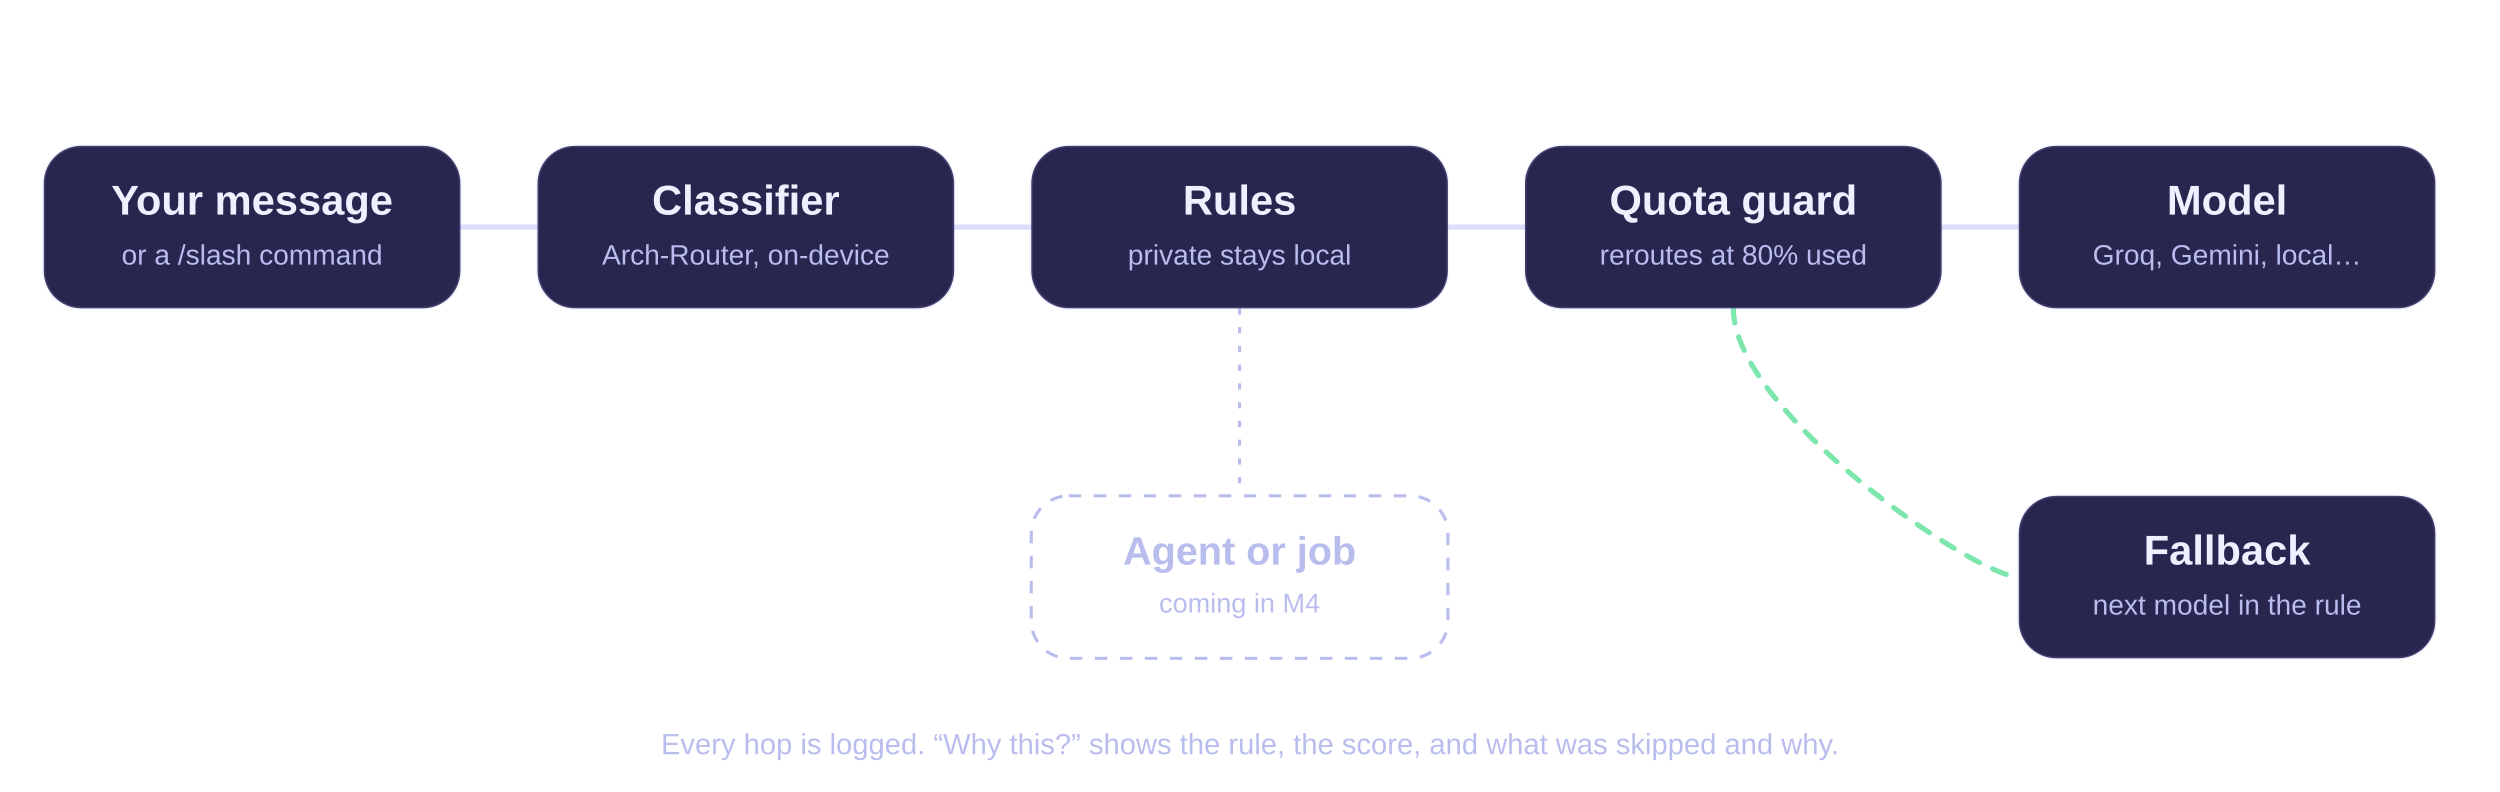
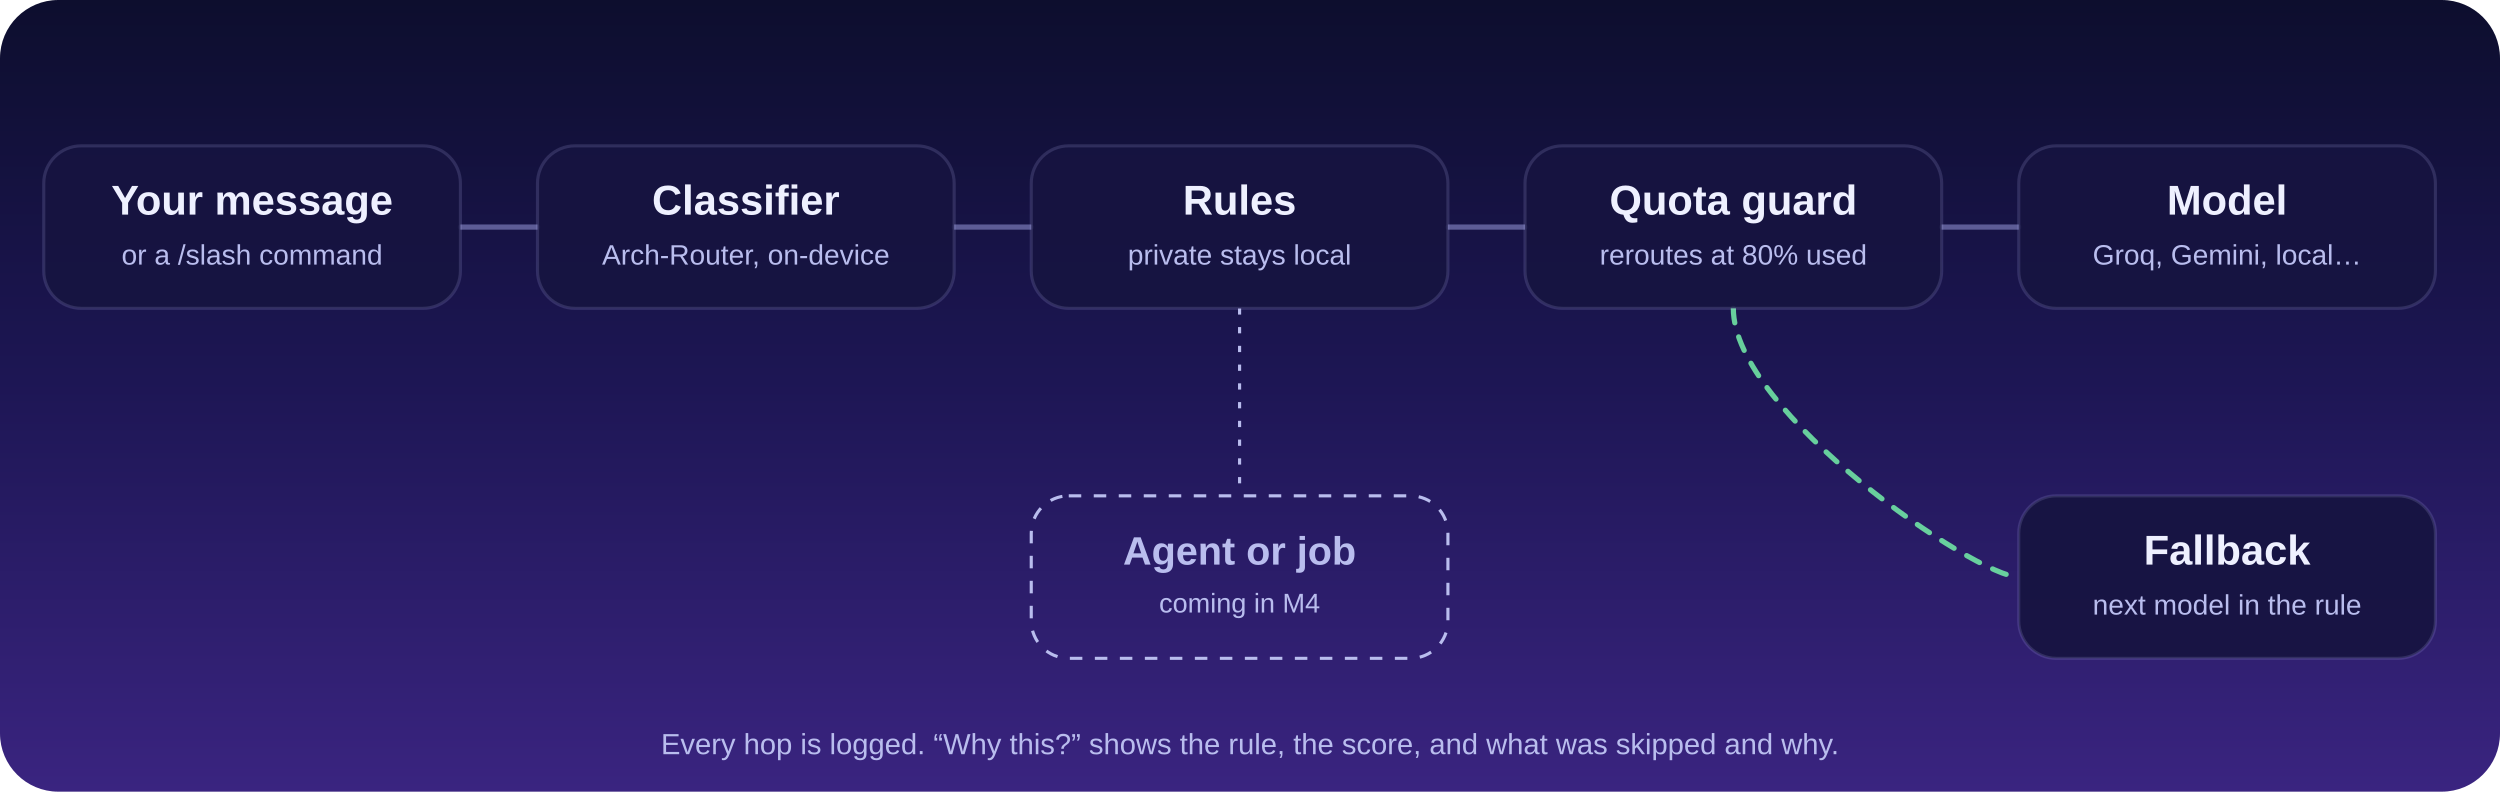
<svg xmlns="http://www.w3.org/2000/svg" viewBox="0 0 1200 380" width="1200" height="380" role="img" aria-labelledby="t d">
+   <defs>
+     <linearGradient id="sky" x1="0" y1="0" x2="0" y2="1">
+       <stop offset="0%" stop-color="#0d0e2e" />
+       <stop offset="48%" stop-color="#1d1654" />
+       <stop offset="100%" stop-color="#3a2480" />
+     </linearGradient>
+   </defs>
  <style>text{font-family:'Plus Jakarta Sans','Manrope','Segoe UI',system-ui,-apple-system,'Helvetica Neue',Arial,sans-serif}
.wire{fill:none;stroke:#b3b6fa;stroke-opacity:.45;stroke-width:2.5;stroke-linecap:round}
.fbwire{stroke:#6fe3a4;stroke-opacity:.9;stroke-dasharray:7 7}
.g{opacity:0}
.dot{opacity:0}
.dot.d1{animation:d1 18s linear infinite}
.dot.d2{animation:d2 18s linear infinite}
@keyframes d1{0%{opacity:0;transform:translate(121px,109px)}1%{opacity:1;transform:translate(121px,109px)}9.5%{opacity:1;transform:translate(358px,109px)}10.7%{opacity:1;transform:translate(358px,109px)}19.2%{opacity:1;transform:translate(595px,109px)}20.4%{opacity:1;transform:translate(595px,109px)}28.9%{opacity:1;transform:translate(832px,109px)}30.1%{opacity:1;transform:translate(832px,109px)}38.6%{opacity:1;transform:translate(1069px,109px)}40.6%{opacity:0;transform:translate(1069px,109px)}}
@keyframes d2{50%{opacity:0;transform:translate(121px,109px)}51%{opacity:1;transform:translate(121px,109px)}59.5%{opacity:1;transform:translate(358px,109px)}60.7%{opacity:1;transform:translate(358px,109px)}69.2%{opacity:1;transform:translate(595px,109px)}70.4%{opacity:1;transform:translate(595px,109px)}78.9%{opacity:1;transform:translate(832px,109px)}80.1%{opacity:1;transform:translate(832px,109px)}88.6%{opacity:1;transform:translate(832px,277px)}89.8%{opacity:1;transform:translate(832px,277px)}98.3%{opacity:1;transform:translate(1069px,277px)}100.3%{opacity:0;transform:translate(1069px,277px)}}
.n0{animation:g_n0 18s linear infinite}@keyframes g_n0{0%{opacity:0}-0.2%{opacity:0}1%{opacity:1}8%{opacity:0}49.8%{opacity:0}51%{opacity:1}58%{opacity:0}100%{opacity:0}}
.n1{animation:g_n1 18s linear infinite}@keyframes g_n1{0%{opacity:0}8.3%{opacity:0}9.5%{opacity:1}16.5%{opacity:0}58.3%{opacity:0}59.5%{opacity:1}66.5%{opacity:0}100%{opacity:0}}
.n2{animation:g_n2 18s linear infinite}@keyframes g_n2{0%{opacity:0}18%{opacity:0}19.2%{opacity:1}26.2%{opacity:0}68%{opacity:0}69.2%{opacity:1}76.2%{opacity:0}100%{opacity:0}}
.n3{animation:g_n3 18s linear infinite}@keyframes g_n3{0%{opacity:0}27.7%{opacity:0}28.9%{opacity:1}35.9%{opacity:0}77.7%{opacity:0}78.9%{opacity:1}85.9%{opacity:0}100%{opacity:0}}
.n4{animation:g_n4 18s linear infinite}@keyframes g_n4{0%{opacity:0}37.4%{opacity:0}38.6%{opacity:1}45.6%{opacity:0}100%{opacity:0}}
.fb{animation:g_fb 18s linear infinite}@keyframes g_fb{0%{opacity:0}87.4%{opacity:0}88.6%{opacity:1}95.6%{opacity:0}100%{opacity:0}}
.warn{opacity:0;animation:warn 18s linear infinite}
@keyframes warn{0%,76.9%{opacity:0}78.9%,88.9%{opacity:1}92.9%,100%{opacity:0}}
@media (prefers-reduced-motion: reduce){.dot{display:none}.g,.warn{animation:none!important}.warn{opacity:1}.fb{opacity:1}}</style>
-   <rect width="1200" height="380" rx="28" fill="#1a1850" fill-opacity="0" />
+   <rect width="1200" height="380" rx="28" fill="url(#sky)" />
  <path class="wire " d="M221 109L258 109" />
  <path class="wire " d="M458 109L495 109" />
  <path class="wire " d="M695 109L732 109" />
  <path class="wire " d="M932 109L969 109" />
  <path class="wire fbwire" d="M832 148C832 198 949 277 969 277" />
  <g class="soon">
    <rect x="495" y="238" width="200" height="78" rx="18" fill="none" stroke="#b9bdee" stroke-dasharray="6 6" stroke-width="1.5" />
    <text x="595" y="271" text-anchor="middle" font-size="19" font-weight="700" fill="#b9bdee">Agent or job</text>
    <text x="595" y="294" text-anchor="middle" font-size="13" fill="#b9bdee">coming in M4</text>
  </g>
  <path d="M595 148V238" stroke="#b9bdee" stroke-width="1.5" stroke-dasharray="3 6" fill="none" />
  <g>
    <rect x="21" y="70" width="200" height="78" rx="18" fill="rgba(22,20,64,0.92)" stroke="rgba(190,190,255,0.16)" stroke-width="1.5" />
    <rect class="g n0" x="18" y="67" width="206" height="84" rx="21" fill="none" stroke="#b3b6fa" stroke-width="3" />
    <text x="121" y="103" text-anchor="middle" font-size="20" font-weight="700" fill="#eef0ff">Your message</text>
    <text x="121" y="127" text-anchor="middle" font-size="13.5" fill="#b9bdee">or a /slash command</text>
  </g>
  <g>
    <rect x="258" y="70" width="200" height="78" rx="18" fill="rgba(22,20,64,0.92)" stroke="rgba(190,190,255,0.16)" stroke-width="1.5" />
    <rect class="g n1" x="255" y="67" width="206" height="84" rx="21" fill="none" stroke="#b3b6fa" stroke-width="3" />
    <text x="358" y="103" text-anchor="middle" font-size="20" font-weight="700" fill="#eef0ff">Classifier</text>
    <text x="358" y="127" text-anchor="middle" font-size="13.5" fill="#b9bdee">Arch-Router, on-device</text>
  </g>
  <g>
    <rect x="495" y="70" width="200" height="78" rx="18" fill="rgba(22,20,64,0.92)" stroke="rgba(190,190,255,0.16)" stroke-width="1.5" />
    <rect class="g n2" x="492" y="67" width="206" height="84" rx="21" fill="none" stroke="#b3b6fa" stroke-width="3" />
    <text x="595" y="103" text-anchor="middle" font-size="20" font-weight="700" fill="#eef0ff">Rules</text>
    <text x="595" y="127" text-anchor="middle" font-size="13.5" fill="#b9bdee">private stays local</text>
  </g>
  <g>
    <rect x="732" y="70" width="200" height="78" rx="18" fill="rgba(22,20,64,0.92)" stroke="rgba(190,190,255,0.16)" stroke-width="1.5" />
    <rect class="g n3" x="729" y="67" width="206" height="84" rx="21" fill="none" stroke="#b3b6fa" stroke-width="3" />
    <text x="832" y="103" text-anchor="middle" font-size="20" font-weight="700" fill="#eef0ff">Quota guard</text>
    <text x="832" y="127" text-anchor="middle" font-size="13.5" fill="#b9bdee">reroutes at 80% used</text>
  </g>
  <g>
    <rect x="969" y="70" width="200" height="78" rx="18" fill="rgba(22,20,64,0.92)" stroke="rgba(190,190,255,0.16)" stroke-width="1.5" />
    <rect class="g n4" x="966" y="67" width="206" height="84" rx="21" fill="none" stroke="#b3b6fa" stroke-width="3" />
    <text x="1069" y="103" text-anchor="middle" font-size="20" font-weight="700" fill="#eef0ff">Model</text>
    <text x="1069" y="127" text-anchor="middle" font-size="13.5" fill="#b9bdee">Groq, Gemini, local…</text>
  </g>
  <g>
    <rect x="969" y="238" width="200" height="78" rx="18" fill="rgba(22,20,64,0.92)" stroke="rgba(190,190,255,0.16)" stroke-width="1.5" />
    <rect class="g fb" x="966" y="235" width="206" height="84" rx="21" fill="none" stroke="#6fe3a4" stroke-width="3" />
    <text x="1069" y="271" text-anchor="middle" font-size="20" font-weight="700" fill="#eef0ff">Fallback</text>
    <text x="1069" y="295" text-anchor="middle" font-size="13.5" fill="#b9bdee">next model in the rule</text>
  </g>
  <g class="warn">
    <text x="846" y="187" font-size="14" font-weight="700" fill="#ffc766">80% used or 429</text>
    <text x="846" y="205" font-size="13" fill="#b9bdee">so it moves on</text>
  </g>
  <circle class="dot d1" r="9" fill="#8b8fe8" stroke="#eef0ff" stroke-width="3" />
  <circle class="dot d2" r="9" fill="#8b8fe8" stroke="#eef0ff" stroke-width="3" />
  <text x="600" y="362" text-anchor="middle" font-size="14" fill="#b9bdee">Every hop is logged. “Why this?” shows the rule, the score, and what was skipped and why.</text>
</svg>
